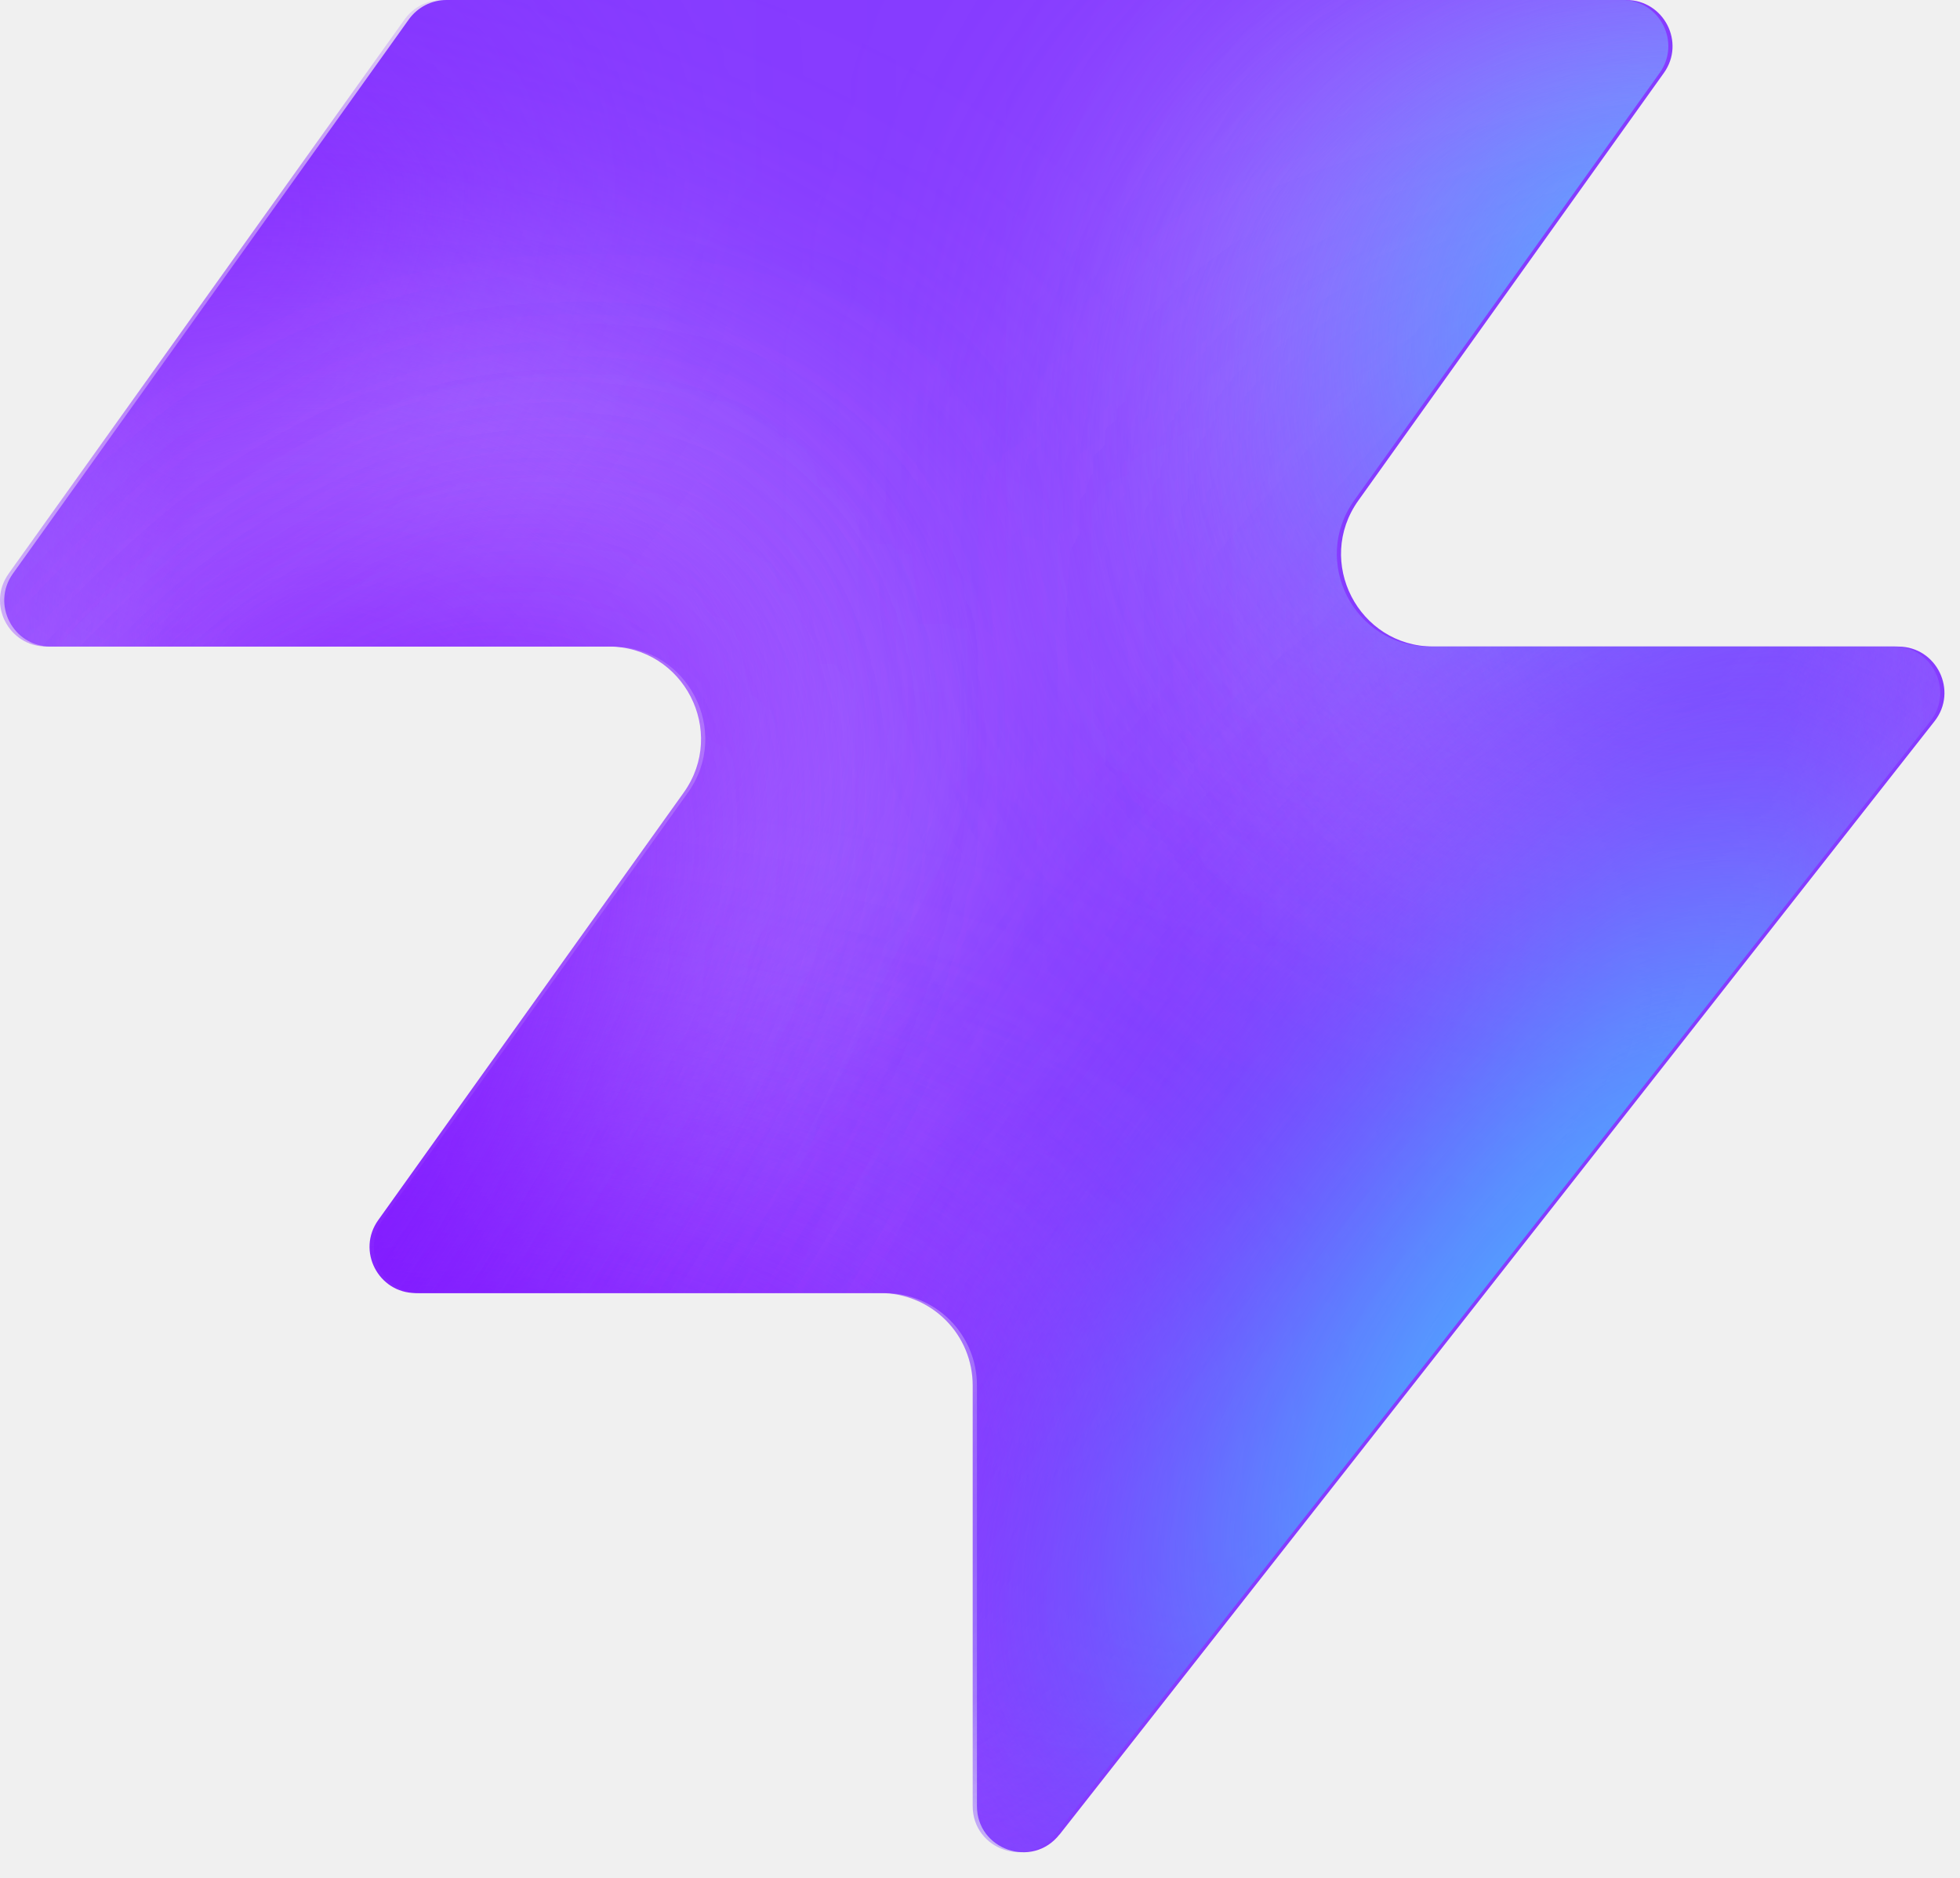
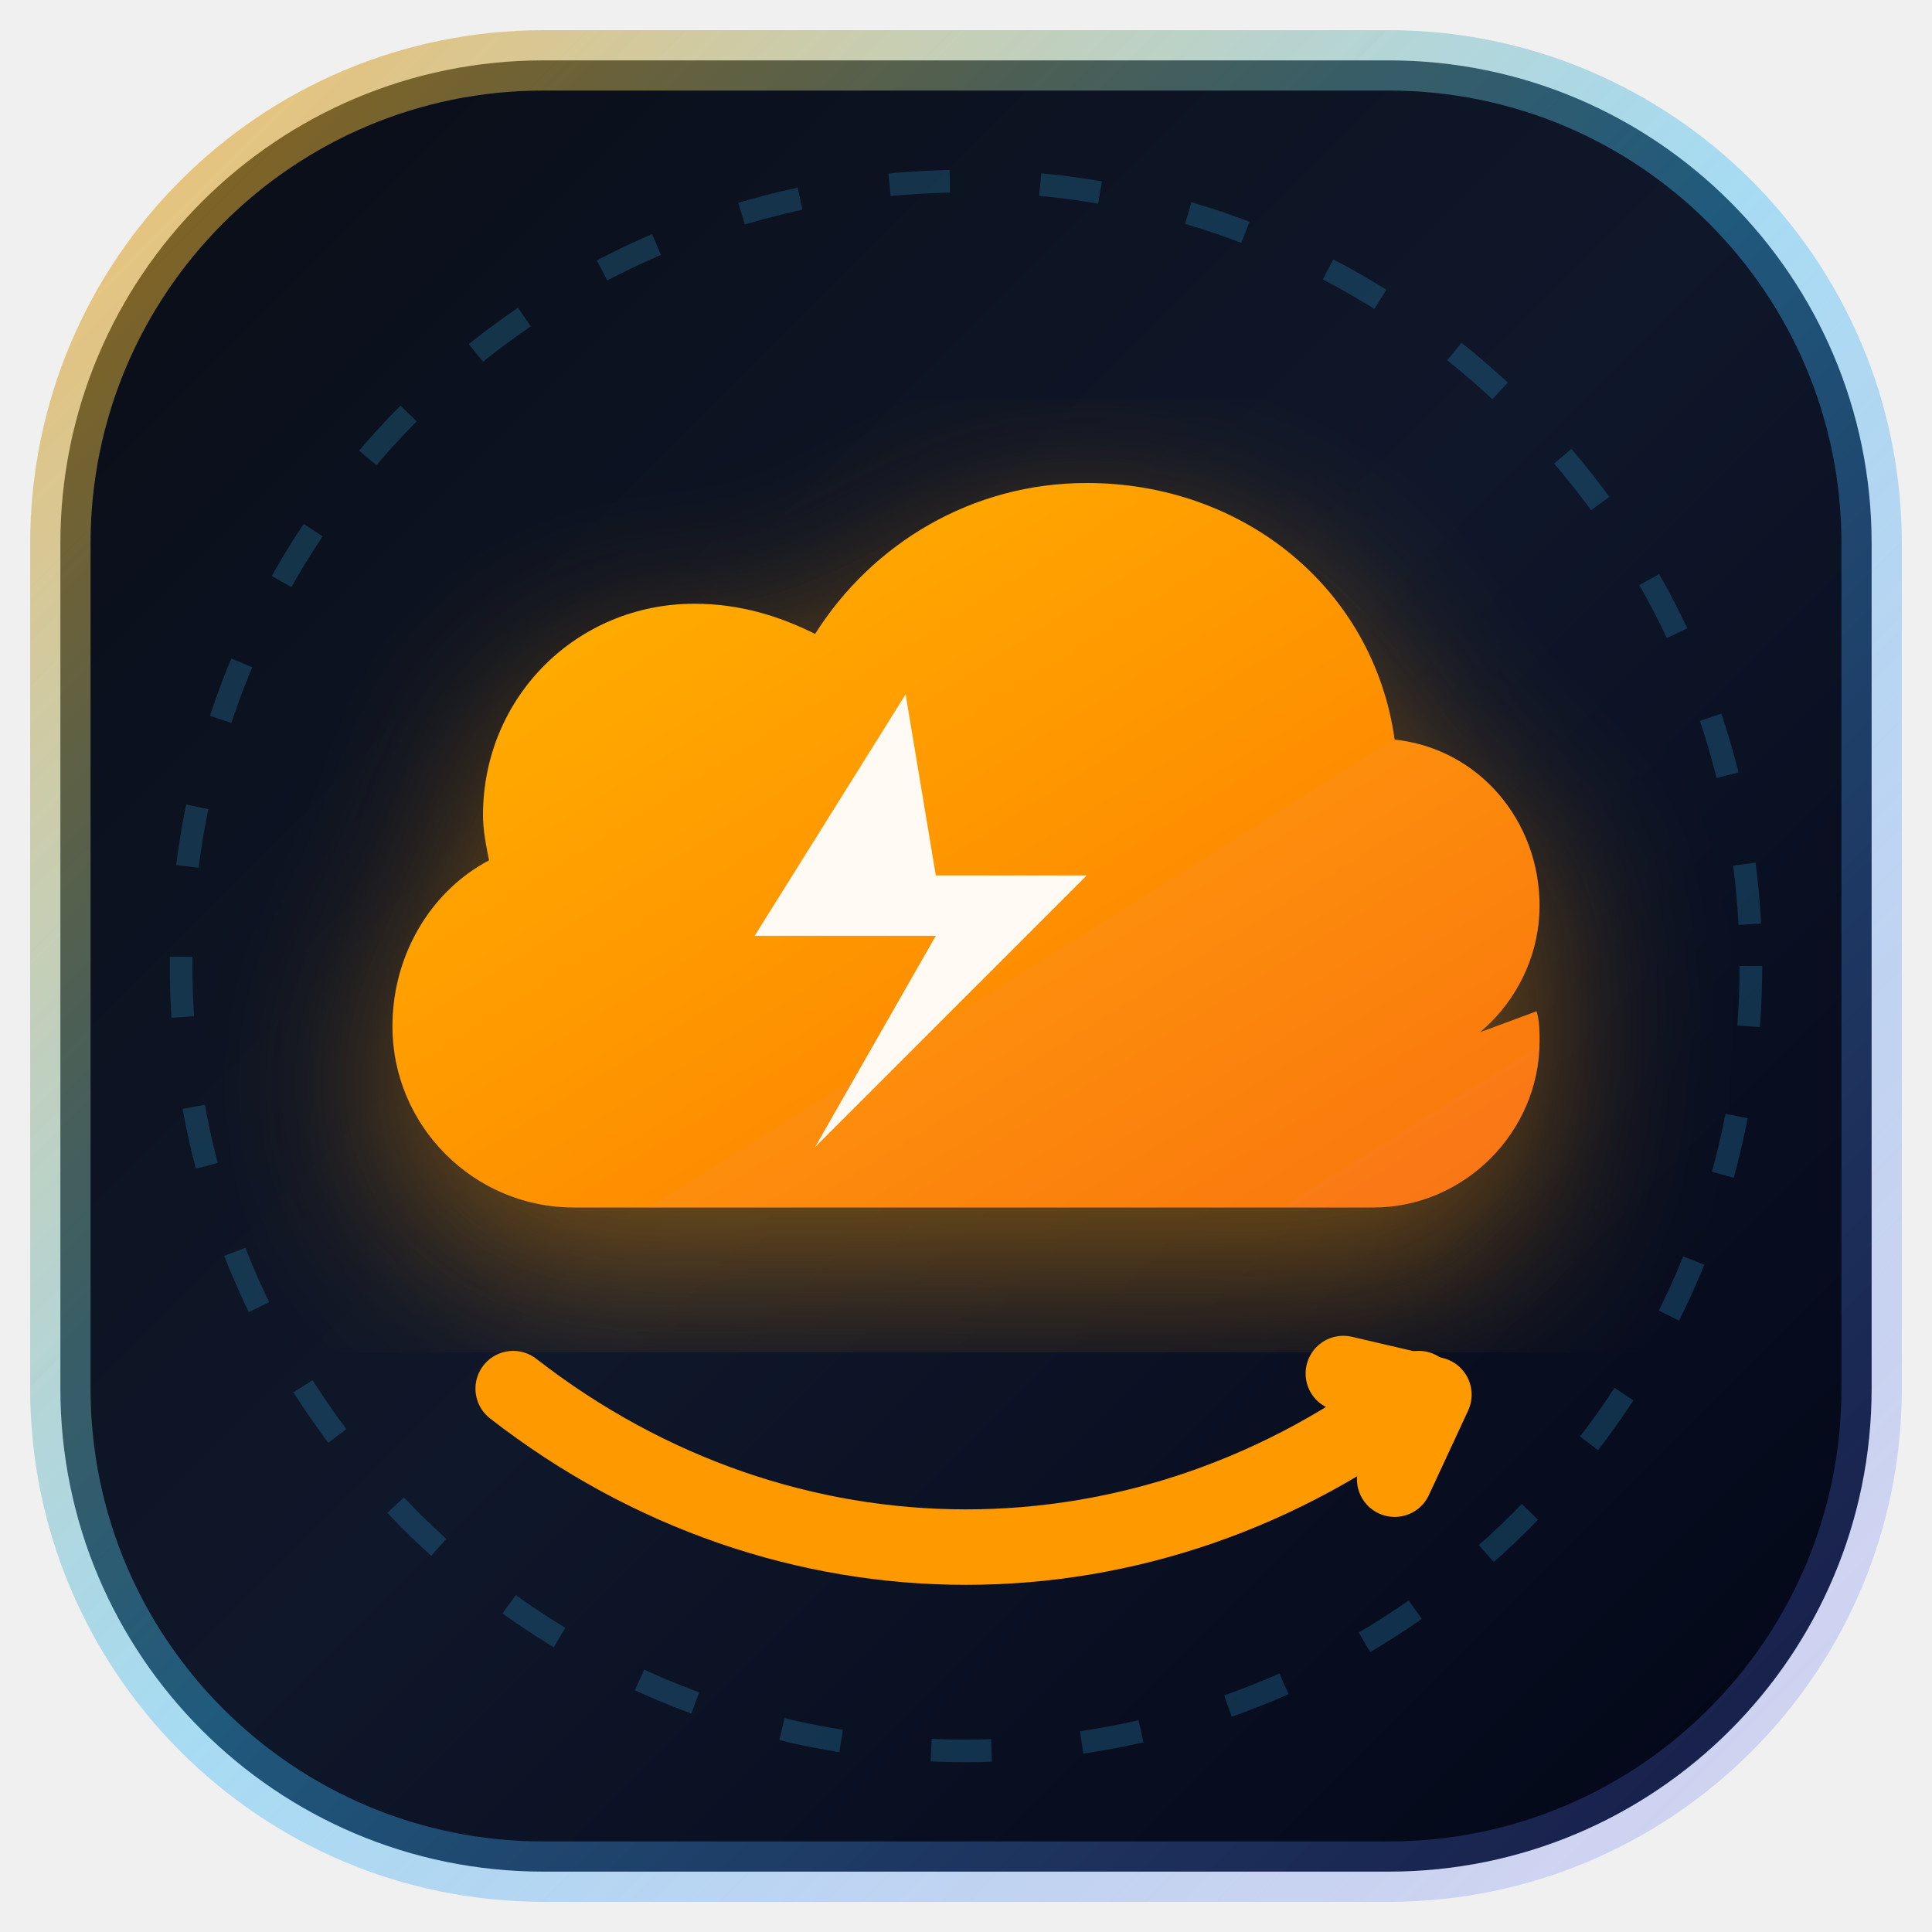
- <svg xmlns="http://www.w3.org/2000/svg" width="48" height="46" fill="none" viewBox="0 0 48 46">
-   <path fill="#863bff" d="M25.946 44.938c-.664.845-2.021.375-2.021-.698V33.937a2.26 2.26 0 0 0-2.262-2.262H10.287c-.92 0-1.456-1.04-.92-1.788l7.48-10.471c1.07-1.497 0-3.578-1.842-3.578H1.237c-.92 0-1.456-1.04-.92-1.788L10.013.474c.214-.297.556-.474.92-.474h28.894c.92 0 1.456 1.04.92 1.788l-7.48 10.471c-1.07 1.498 0 3.579 1.842 3.579h11.377c.943 0 1.473 1.088.89 1.83L25.947 44.94z" style="fill:#863bff;fill:color(display-p3 .525 .23 1);fill-opacity:1" />
-   <mask id="a" width="48" height="46" x="0" y="0" maskUnits="userSpaceOnUse" style="mask-type:alpha">
-     <path fill="#000" d="M25.842 44.938c-.664.844-2.021.375-2.021-.698V33.937a2.26 2.26 0 0 0-2.262-2.262H10.183c-.92 0-1.456-1.04-.92-1.788l7.48-10.471c1.07-1.498 0-3.579-1.842-3.579H1.133c-.92 0-1.456-1.04-.92-1.787L9.91.473c.214-.297.556-.474.92-.474h28.894c.92 0 1.456 1.04.92 1.788l-7.48 10.471c-1.07 1.498 0 3.578 1.842 3.578h11.377c.943 0 1.473 1.088.89 1.832L25.843 44.94z" style="fill:#000;fill-opacity:1" />
-   </mask>
-   <g mask="url(#a)">
-     <g filter="url(#b)">
-       <ellipse cx="5.508" cy="14.704" fill="#ede6ff" rx="5.508" ry="14.704" style="fill:#ede6ff;fill:color(display-p3 .927 .903 1);fill-opacity:1" transform="matrix(.00324 1 1 -.00324 -4.47 31.516)" />
-     </g>
-     <g filter="url(#c)">
-       <ellipse cx="10.399" cy="29.851" fill="#ede6ff" rx="10.399" ry="29.851" style="fill:#ede6ff;fill:color(display-p3 .927 .903 1);fill-opacity:1" transform="matrix(.00324 1 1 -.00324 -39.328 7.883)" />
-     </g>
-     <g filter="url(#d)">
-       <ellipse cx="5.508" cy="30.487" fill="#7e14ff" rx="5.508" ry="30.487" style="fill:#7e14ff;fill:color(display-p3 .492 .077 1);fill-opacity:1" transform="rotate(89.814 -25.913 -14.639)scale(1 -1)" />
-     </g>
-     <g filter="url(#e)">
-       <ellipse cx="5.508" cy="30.599" fill="#7e14ff" rx="5.508" ry="30.599" style="fill:#7e14ff;fill:color(display-p3 .492 .077 1);fill-opacity:1" transform="rotate(89.814 -32.644 -3.334)scale(1 -1)" />
-     </g>
-     <g filter="url(#f)">
-       <ellipse cx="5.508" cy="30.599" fill="#7e14ff" rx="5.508" ry="30.599" style="fill:#7e14ff;fill:color(display-p3 .492 .077 1);fill-opacity:1" transform="matrix(.00324 1 1 -.00324 -34.34 30.47)" />
-     </g>
-     <g filter="url(#g)">
-       <ellipse cx="14.072" cy="22.078" fill="#ede6ff" rx="14.072" ry="22.078" style="fill:#ede6ff;fill:color(display-p3 .927 .903 1);fill-opacity:1" transform="rotate(93.35 24.506 48.493)scale(-1 1)" />
-     </g>
-     <g filter="url(#h)">
-       <ellipse cx="3.47" cy="21.501" fill="#7e14ff" rx="3.47" ry="21.501" style="fill:#7e14ff;fill:color(display-p3 .492 .077 1);fill-opacity:1" transform="rotate(89.009 28.708 47.59)scale(-1 1)" />
-     </g>
-     <g filter="url(#i)">
-       <ellipse cx="3.47" cy="21.501" fill="#7e14ff" rx="3.47" ry="21.501" style="fill:#7e14ff;fill:color(display-p3 .492 .077 1);fill-opacity:1" transform="rotate(89.009 28.708 47.59)scale(-1 1)" />
-     </g>
-     <g filter="url(#j)">
-       <ellipse cx=".387" cy="8.972" fill="#7e14ff" rx="4.407" ry="29.108" style="fill:#7e14ff;fill:color(display-p3 .492 .077 1);fill-opacity:1" transform="rotate(39.51 .387 8.972)" />
-     </g>
-     <g filter="url(#k)">
-       <ellipse cx="47.523" cy="-6.092" fill="#7e14ff" rx="4.407" ry="29.108" style="fill:#7e14ff;fill:color(display-p3 .492 .077 1);fill-opacity:1" transform="rotate(37.892 47.523 -6.092)" />
-     </g>
-     <g filter="url(#l)">
-       <ellipse cx="41.412" cy="6.333" fill="#47bfff" rx="5.971" ry="9.665" style="fill:#47bfff;fill:color(display-p3 .28 .748 1);fill-opacity:1" transform="rotate(37.892 41.412 6.333)" />
-     </g>
-     <g filter="url(#m)">
-       <ellipse cx="-1.879" cy="38.332" fill="#7e14ff" rx="4.407" ry="29.108" style="fill:#7e14ff;fill:color(display-p3 .492 .077 1);fill-opacity:1" transform="rotate(37.892 -1.88 38.332)" />
-     </g>
-     <g filter="url(#n)">
-       <ellipse cx="-1.879" cy="38.332" fill="#7e14ff" rx="4.407" ry="29.108" style="fill:#7e14ff;fill:color(display-p3 .492 .077 1);fill-opacity:1" transform="rotate(37.892 -1.88 38.332)" />
-     </g>
-     <g filter="url(#o)">
-       <ellipse cx="35.651" cy="29.907" fill="#7e14ff" rx="4.407" ry="29.108" style="fill:#7e14ff;fill:color(display-p3 .492 .077 1);fill-opacity:1" transform="rotate(37.892 35.651 29.907)" />
-     </g>
-     <g filter="url(#p)">
-       <ellipse cx="38.418" cy="32.4" fill="#47bfff" rx="5.971" ry="15.297" style="fill:#47bfff;fill:color(display-p3 .28 .748 1);fill-opacity:1" transform="rotate(37.892 38.418 32.4)" />
-     </g>
+ <svg xmlns="http://www.w3.org/2000/svg" viewBox="0 0 64 64" width="64" height="64">
+   <defs>
+     <linearGradient id="bgGrad" x1="0%" y1="0%" x2="100%" y2="100%">
+       <stop offset="0%" stop-color="#090d16" />
+       <stop offset="50%" stop-color="#0f172a" />
+       <stop offset="100%" stop-color="#020617" />
+     </linearGradient>
+     <linearGradient id="cloudGrad" x1="0%" y1="0%" x2="100%" y2="100%">
+       <stop offset="0%" stop-color="#ffb703" />
+       <stop offset="45%" stop-color="#ff9900" />
+       <stop offset="100%" stop-color="#f97316" />
+     </linearGradient>
+     <linearGradient id="skyGrad" x1="0%" y1="0%" x2="100%" y2="100%">
+       <stop offset="0%" stop-color="#38bdf8" />
+       <stop offset="100%" stop-color="#0284c7" />
+     </linearGradient>
+     <filter id="glow" x="-20%" y="-20%" width="140%" height="140%">
+       <feDropShadow dx="0" dy="2" stdDeviation="3" flood-color="#ff9900" flood-opacity="0.45" />
+     </filter>
+     <linearGradient id="borderGrad" x1="0%" y1="0%" x2="100%" y2="100%">
+       <stop offset="0%" stop-color="#f59e0b" stop-opacity="0.6" />
+       <stop offset="50%" stop-color="#38bdf8" stop-opacity="0.4" />
+       <stop offset="100%" stop-color="#6366f1" stop-opacity="0.2" />
+     </linearGradient>
+   </defs>
+   <rect x="2" y="2" width="60" height="60" rx="16" ry="16" fill="url(#bgGrad)" stroke="url(#borderGrad)" stroke-width="2" />
+   <circle cx="32" cy="32" r="26" fill="none" stroke="#38bdf8" stroke-width="0.75" stroke-dasharray="2 3" opacity="0.2" />
+   <g filter="url(#glow)">
+     <path d="M45.5 35.5 C48.5 35.5 51 33 51 30 C51 27.2 49 24.8 46.2 24.5 C45.5 19.5 41.2 16 36 16 C32.2 16 28.9 18 27 21 C25.8 20.4 24.5 20 23 20 C19.1 20 16 23.1 16 27 C16 27.5 16.1 28 16.2 28.5 C14.3 29.5 13 31.6 13 34 C13 37.3 15.7 40 19 40 L45.5 40 C48.5 40 51 37.5 51 34.5 C51 34.2 51 33.8 50.9 33.5" fill="url(#cloudGrad)" />
  </g>
-   <defs>
-     <filter id="b" width="60.045" height="41.654" x="-19.77" y="16.149" color-interpolation-filters="sRGB" filterUnits="userSpaceOnUse">
-       <feFlood flood-opacity="0" result="BackgroundImageFix" />
-       <feBlend in="SourceGraphic" in2="BackgroundImageFix" result="shape" />
-       <feGaussianBlur result="effect1_foregroundBlur_2002_17158" stdDeviation="7.659" />
-     </filter>
-     <filter id="c" width="90.34" height="51.437" x="-54.613" y="-7.533" color-interpolation-filters="sRGB" filterUnits="userSpaceOnUse">
-       <feFlood flood-opacity="0" result="BackgroundImageFix" />
-       <feBlend in="SourceGraphic" in2="BackgroundImageFix" result="shape" />
-       <feGaussianBlur result="effect1_foregroundBlur_2002_17158" stdDeviation="7.659" />
-     </filter>
-     <filter id="d" width="79.355" height="29.4" x="-49.64" y="2.03" color-interpolation-filters="sRGB" filterUnits="userSpaceOnUse">
-       <feFlood flood-opacity="0" result="BackgroundImageFix" />
-       <feBlend in="SourceGraphic" in2="BackgroundImageFix" result="shape" />
-       <feGaussianBlur result="effect1_foregroundBlur_2002_17158" stdDeviation="4.596" />
-     </filter>
-     <filter id="e" width="79.579" height="29.4" x="-45.045" y="20.029" color-interpolation-filters="sRGB" filterUnits="userSpaceOnUse">
-       <feFlood flood-opacity="0" result="BackgroundImageFix" />
-       <feBlend in="SourceGraphic" in2="BackgroundImageFix" result="shape" />
-       <feGaussianBlur result="effect1_foregroundBlur_2002_17158" stdDeviation="4.596" />
-     </filter>
-     <filter id="f" width="79.579" height="29.4" x="-43.513" y="21.178" color-interpolation-filters="sRGB" filterUnits="userSpaceOnUse">
-       <feFlood flood-opacity="0" result="BackgroundImageFix" />
-       <feBlend in="SourceGraphic" in2="BackgroundImageFix" result="shape" />
-       <feGaussianBlur result="effect1_foregroundBlur_2002_17158" stdDeviation="4.596" />
-     </filter>
-     <filter id="g" width="74.749" height="58.852" x="15.756" y="-17.901" color-interpolation-filters="sRGB" filterUnits="userSpaceOnUse">
-       <feFlood flood-opacity="0" result="BackgroundImageFix" />
-       <feBlend in="SourceGraphic" in2="BackgroundImageFix" result="shape" />
-       <feGaussianBlur result="effect1_foregroundBlur_2002_17158" stdDeviation="7.659" />
-     </filter>
-     <filter id="h" width="61.377" height="25.362" x="23.548" y="2.284" color-interpolation-filters="sRGB" filterUnits="userSpaceOnUse">
-       <feFlood flood-opacity="0" result="BackgroundImageFix" />
-       <feBlend in="SourceGraphic" in2="BackgroundImageFix" result="shape" />
-       <feGaussianBlur result="effect1_foregroundBlur_2002_17158" stdDeviation="4.596" />
-     </filter>
-     <filter id="i" width="61.377" height="25.362" x="23.548" y="2.284" color-interpolation-filters="sRGB" filterUnits="userSpaceOnUse">
-       <feFlood flood-opacity="0" result="BackgroundImageFix" />
-       <feBlend in="SourceGraphic" in2="BackgroundImageFix" result="shape" />
-       <feGaussianBlur result="effect1_foregroundBlur_2002_17158" stdDeviation="4.596" />
-     </filter>
-     <filter id="j" width="56.045" height="63.649" x="-27.636" y="-22.853" color-interpolation-filters="sRGB" filterUnits="userSpaceOnUse">
-       <feFlood flood-opacity="0" result="BackgroundImageFix" />
-       <feBlend in="SourceGraphic" in2="BackgroundImageFix" result="shape" />
-       <feGaussianBlur result="effect1_foregroundBlur_2002_17158" stdDeviation="4.596" />
-     </filter>
-     <filter id="k" width="54.814" height="64.646" x="20.116" y="-38.415" color-interpolation-filters="sRGB" filterUnits="userSpaceOnUse">
-       <feFlood flood-opacity="0" result="BackgroundImageFix" />
-       <feBlend in="SourceGraphic" in2="BackgroundImageFix" result="shape" />
-       <feGaussianBlur result="effect1_foregroundBlur_2002_17158" stdDeviation="4.596" />
-     </filter>
-     <filter id="l" width="33.541" height="35.313" x="24.641" y="-11.323" color-interpolation-filters="sRGB" filterUnits="userSpaceOnUse">
-       <feFlood flood-opacity="0" result="BackgroundImageFix" />
-       <feBlend in="SourceGraphic" in2="BackgroundImageFix" result="shape" />
-       <feGaussianBlur result="effect1_foregroundBlur_2002_17158" stdDeviation="4.596" />
-     </filter>
-     <filter id="m" width="54.814" height="64.646" x="-29.286" y="6.009" color-interpolation-filters="sRGB" filterUnits="userSpaceOnUse">
-       <feFlood flood-opacity="0" result="BackgroundImageFix" />
-       <feBlend in="SourceGraphic" in2="BackgroundImageFix" result="shape" />
-       <feGaussianBlur result="effect1_foregroundBlur_2002_17158" stdDeviation="4.596" />
-     </filter>
-     <filter id="n" width="54.814" height="64.646" x="-29.286" y="6.009" color-interpolation-filters="sRGB" filterUnits="userSpaceOnUse">
-       <feFlood flood-opacity="0" result="BackgroundImageFix" />
-       <feBlend in="SourceGraphic" in2="BackgroundImageFix" result="shape" />
-       <feGaussianBlur result="effect1_foregroundBlur_2002_17158" stdDeviation="4.596" />
-     </filter>
-     <filter id="o" width="54.814" height="64.646" x="8.244" y="-2.416" color-interpolation-filters="sRGB" filterUnits="userSpaceOnUse">
-       <feFlood flood-opacity="0" result="BackgroundImageFix" />
-       <feBlend in="SourceGraphic" in2="BackgroundImageFix" result="shape" />
-       <feGaussianBlur result="effect1_foregroundBlur_2002_17158" stdDeviation="4.596" />
-     </filter>
-     <filter id="p" width="39.409" height="43.623" x="18.713" y="10.588" color-interpolation-filters="sRGB" filterUnits="userSpaceOnUse">
-       <feFlood flood-opacity="0" result="BackgroundImageFix" />
-       <feBlend in="SourceGraphic" in2="BackgroundImageFix" result="shape" />
-       <feGaussianBlur result="effect1_foregroundBlur_2002_17158" stdDeviation="4.596" />
-     </filter>
-   </defs>
+   <path d="M30 23 L25 31 L31 31 L27 38 L36 29 L31 29 Z" fill="#ffffff" opacity="0.95" />
+   <path d="M17 46 C26 53 38 53 47 46" fill="none" stroke="#ff9900" stroke-width="2.5" stroke-linecap="round" />
+   <path d="M44.5 45.5 L47.5 46.2 L46.2 49" fill="none" stroke="#ff9900" stroke-width="2.5" stroke-linecap="round" stroke-linejoin="round" />
</svg>
